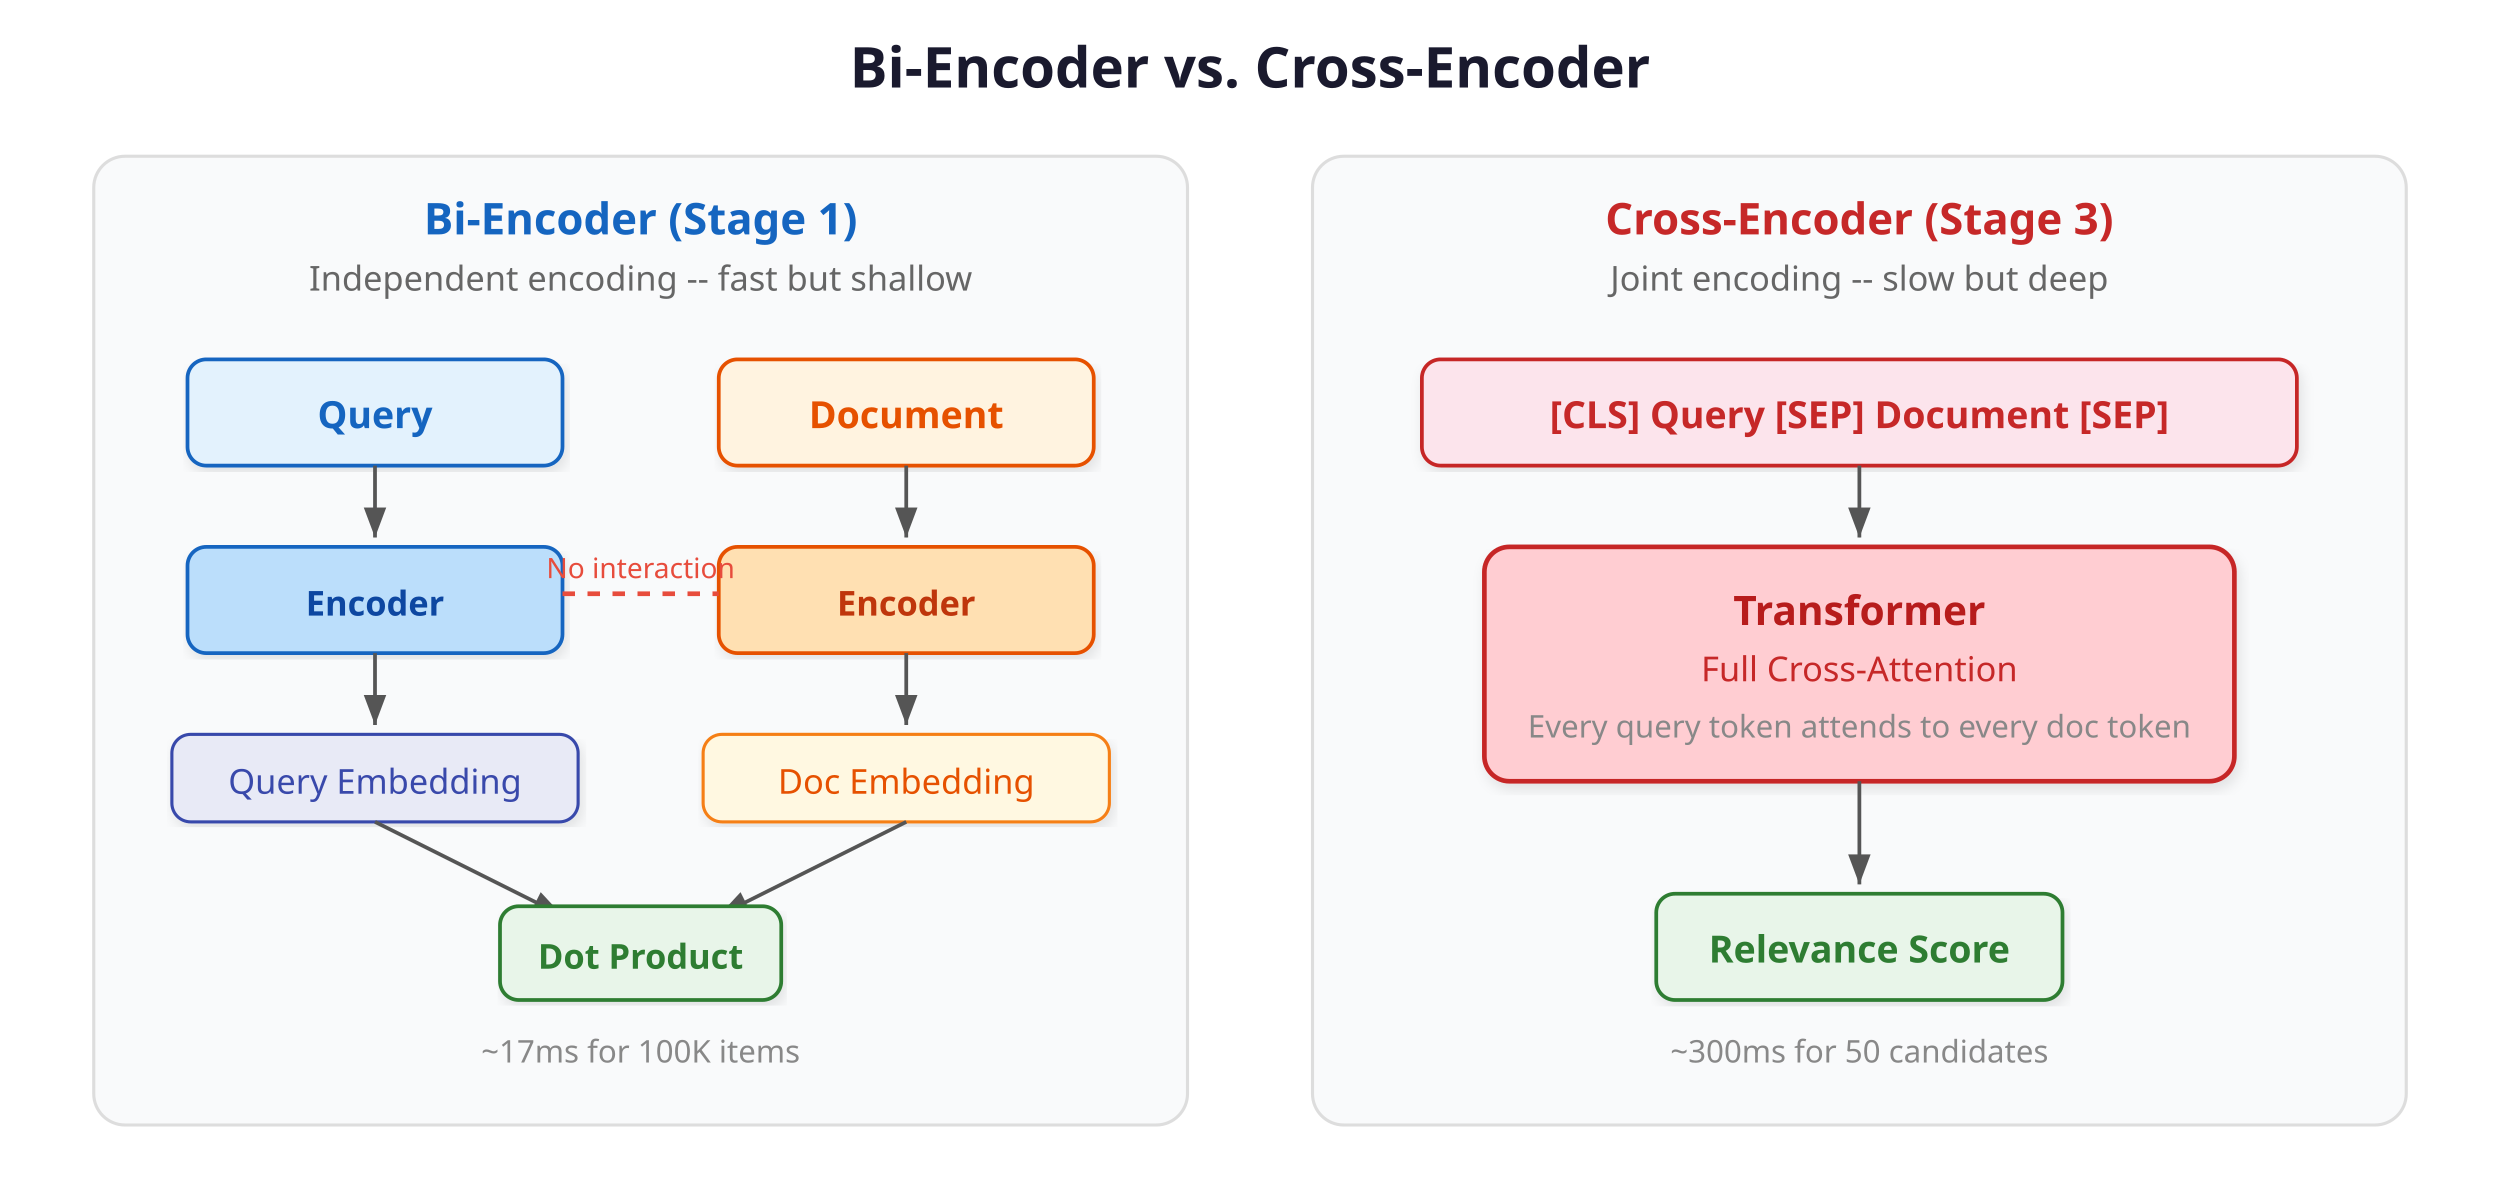
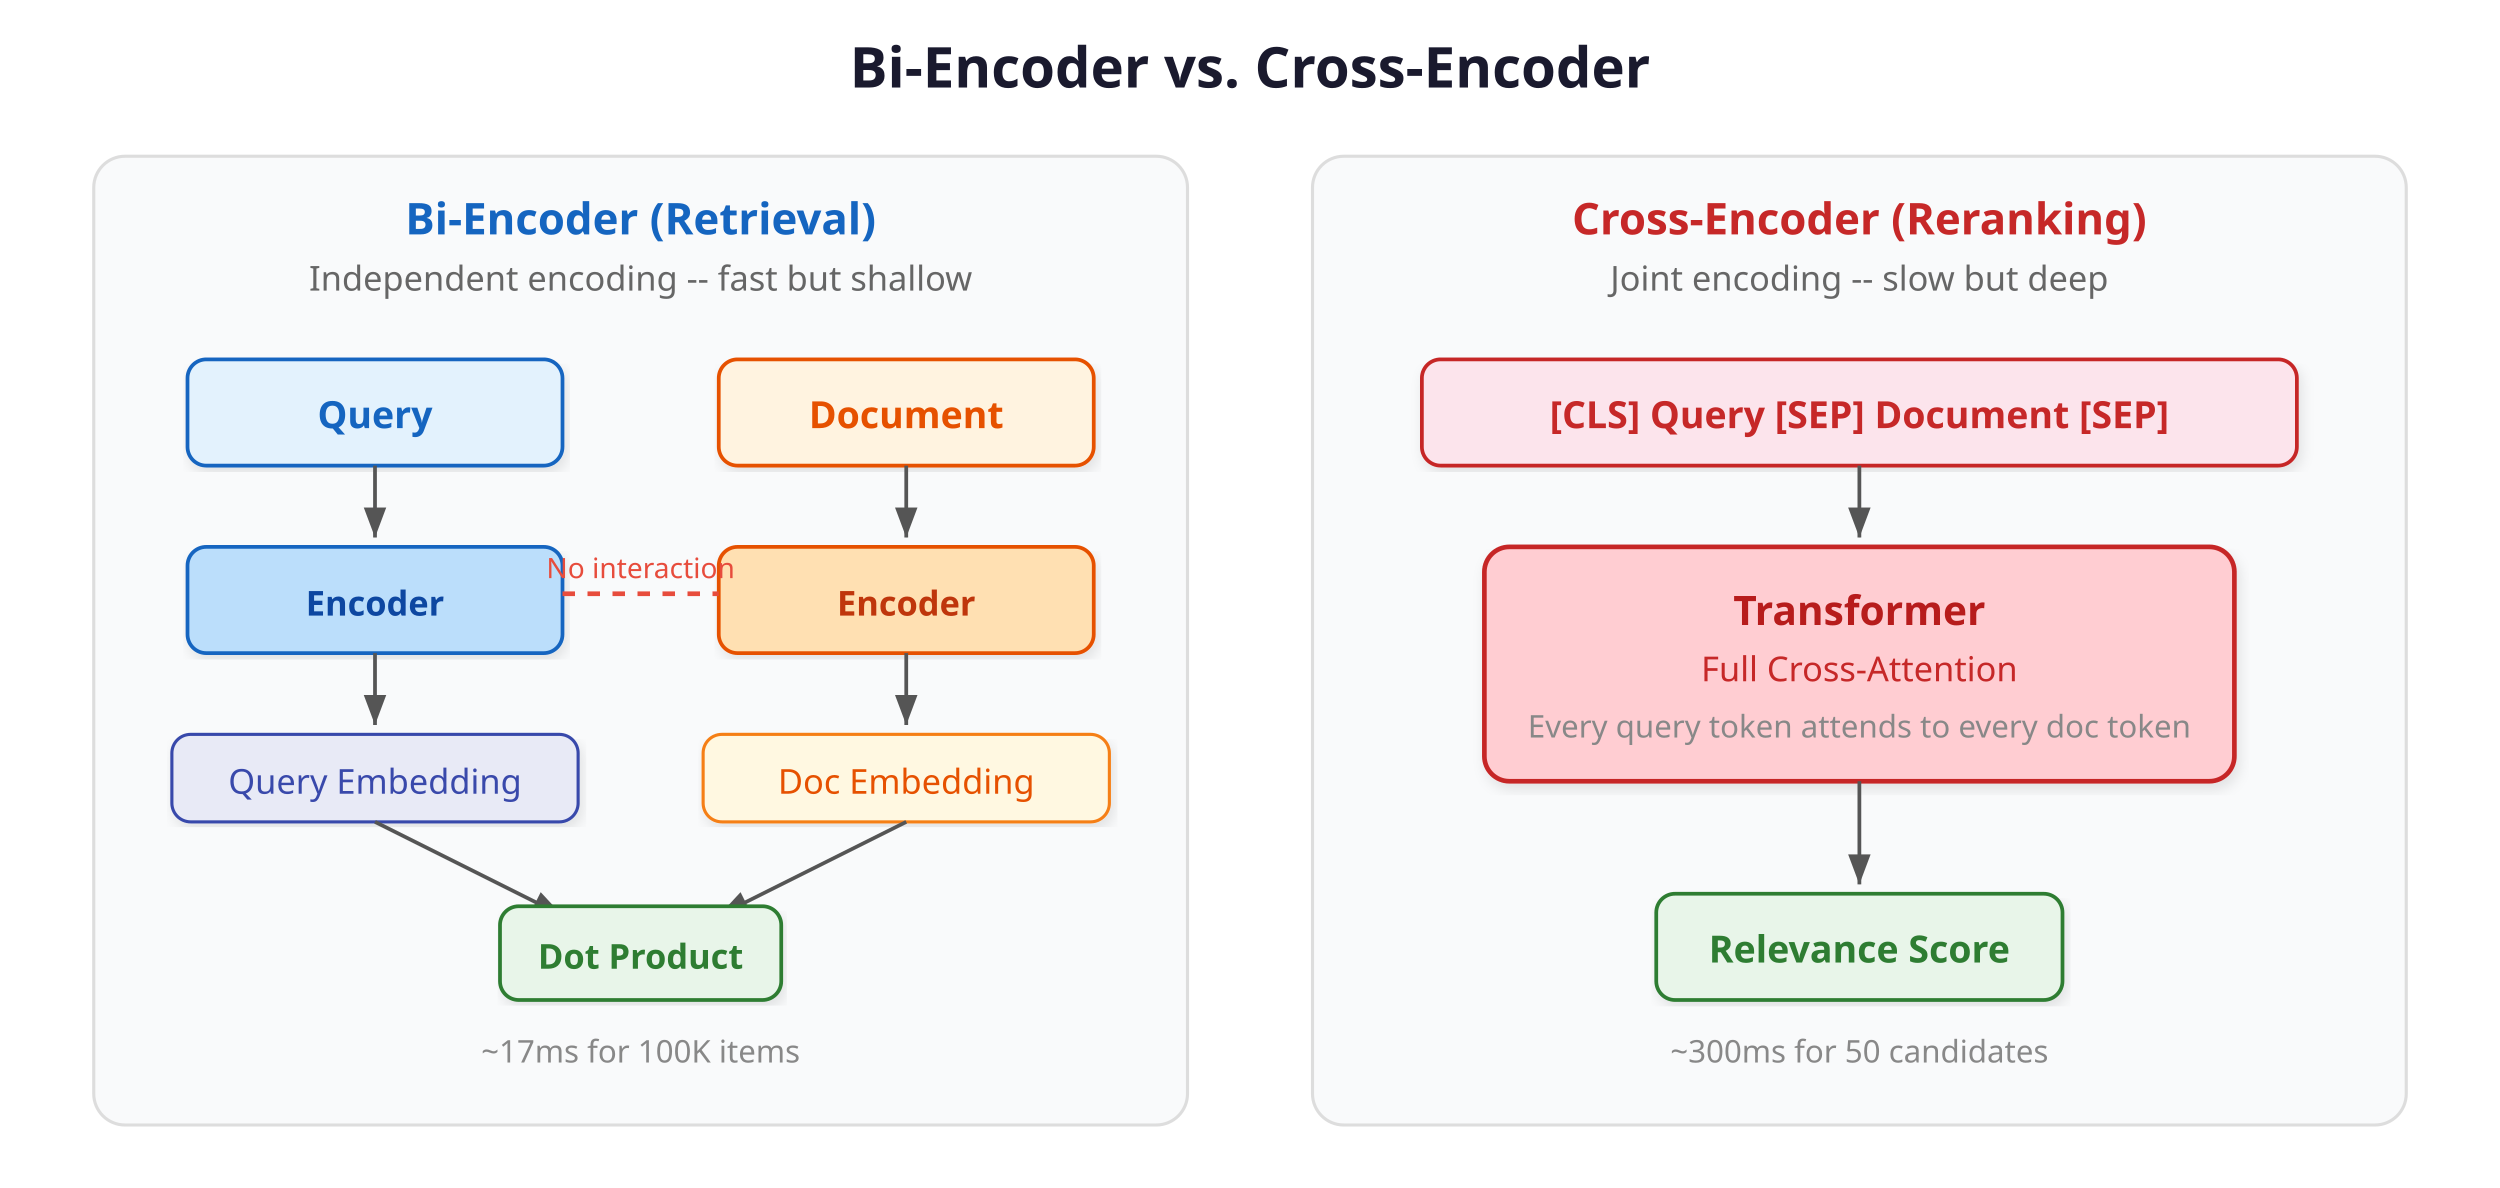
<svg xmlns="http://www.w3.org/2000/svg" viewBox="0 0 800 380" font-family="'Segoe UI', system-ui, -apple-system, sans-serif">
  <defs>
    <marker id="arrowBvC" markerWidth="8" markerHeight="6" refX="8" refY="3" orient="auto">
      <path d="M0,0 L8,3 L0,6 Z" fill="#555" />
    </marker>
    <filter id="shadowBvC" x="-2%" y="-2%" width="104%" height="108%">
      <feDropShadow dx="1" dy="2" stdDeviation="2" flood-opacity="0.1" />
    </filter>
  </defs>
  <text x="400" y="28" text-anchor="middle" font-size="18" font-weight="700" fill="#1a1a2e">Bi-Encoder vs. Cross-Encoder</text>
  <rect x="30" y="50" width="350" height="310" rx="10" fill="#f9fafb" stroke="#ddd" stroke-width="1" />
-   <text x="205" y="75" text-anchor="middle" font-size="14" font-weight="700" fill="#1565c0">Bi-Encoder (Stage 1)</text>
+   <text x="205" y="75" text-anchor="middle" font-size="14" font-weight="700" fill="#1565c0">Bi-Encoder (Retrieval)</text>
  <text x="205" y="93" text-anchor="middle" font-size="11" fill="#666">Independent encoding -- fast but shallow</text>
  <rect x="60" y="115" width="120" height="34" rx="6" fill="#e3f2fd" stroke="#1565c0" stroke-width="1.2" filter="url(#shadowBvC)" />
  <text x="120" y="137" text-anchor="middle" font-size="12" font-weight="600" fill="#1565c0">Query</text>
  <line x1="120" y1="149" x2="120" y2="172" stroke="#555" stroke-width="1.2" marker-end="url(#arrowBvC)" />
  <rect x="60" y="175" width="120" height="34" rx="6" fill="#bbdefb" stroke="#1565c0" stroke-width="1.2" filter="url(#shadowBvC)" />
  <text x="120" y="197" text-anchor="middle" font-size="11" font-weight="600" fill="#0d47a1">Encoder</text>
  <line x1="120" y1="209" x2="120" y2="232" stroke="#555" stroke-width="1.2" marker-end="url(#arrowBvC)" />
  <rect x="55" y="235" width="130" height="28" rx="6" fill="#e8eaf6" stroke="#3949ab" stroke-width="1" filter="url(#shadowBvC)" />
  <text x="120" y="254" text-anchor="middle" font-size="11" fill="#3949ab">Query Embedding</text>
  <rect x="230" y="115" width="120" height="34" rx="6" fill="#fff3e0" stroke="#e65100" stroke-width="1.2" filter="url(#shadowBvC)" />
  <text x="290" y="137" text-anchor="middle" font-size="12" font-weight="600" fill="#e65100">Document</text>
  <line x1="290" y1="149" x2="290" y2="172" stroke="#555" stroke-width="1.2" marker-end="url(#arrowBvC)" />
  <rect x="230" y="175" width="120" height="34" rx="6" fill="#ffe0b2" stroke="#e65100" stroke-width="1.2" filter="url(#shadowBvC)" />
  <text x="290" y="197" text-anchor="middle" font-size="11" font-weight="600" fill="#bf360c">Encoder</text>
  <line x1="290" y1="209" x2="290" y2="232" stroke="#555" stroke-width="1.2" marker-end="url(#arrowBvC)" />
  <rect x="225" y="235" width="130" height="28" rx="6" fill="#fff8e1" stroke="#f57f17" stroke-width="1" filter="url(#shadowBvC)" />
  <text x="290" y="254" text-anchor="middle" font-size="11" fill="#e65100">Doc Embedding</text>
  <line x1="120" y1="263" x2="180" y2="293" stroke="#555" stroke-width="1.2" marker-end="url(#arrowBvC)" />
  <line x1="290" y1="263" x2="230" y2="293" stroke="#555" stroke-width="1.2" marker-end="url(#arrowBvC)" />
  <rect x="160" y="290" width="90" height="30" rx="6" fill="#e8f5e9" stroke="#2e7d32" stroke-width="1.2" filter="url(#shadowBvC)" />
  <text x="205" y="310" text-anchor="middle" font-size="11" font-weight="600" fill="#2e7d32">Dot Product</text>
  <text x="205" y="340" text-anchor="middle" font-size="10" fill="#888">~17ms for 100K items</text>
  <line x1="180" y1="190" x2="230" y2="190" stroke="#e74c3c" stroke-width="1.5" stroke-dasharray="4" />
  <text x="205" y="185" text-anchor="middle" font-size="9" fill="#e74c3c">No interaction</text>
  <rect x="420" y="50" width="350" height="310" rx="10" fill="#f9fafb" stroke="#ddd" stroke-width="1" />
-   <text x="595" y="75" text-anchor="middle" font-size="14" font-weight="700" fill="#c62828">Cross-Encoder (Stage 3)</text>
+   <text x="595" y="75" text-anchor="middle" font-size="14" font-weight="700" fill="#c62828">Cross-Encoder (Reranking)</text>
  <text x="595" y="93" text-anchor="middle" font-size="11" fill="#666">Joint encoding -- slow but deep</text>
  <rect x="455" y="115" width="280" height="34" rx="6" fill="#fce4ec" stroke="#c62828" stroke-width="1.2" filter="url(#shadowBvC)" />
  <text x="595" y="137" text-anchor="middle" font-size="12" font-weight="600" fill="#c62828">[CLS] Query [SEP] Document [SEP]</text>
  <line x1="595" y1="149" x2="595" y2="172" stroke="#555" stroke-width="1.2" marker-end="url(#arrowBvC)" />
  <rect x="475" y="175" width="240" height="75" rx="8" fill="#ffcdd2" stroke="#c62828" stroke-width="1.5" filter="url(#shadowBvC)" />
  <text x="595" y="200" text-anchor="middle" font-size="13" font-weight="700" fill="#b71c1c">Transformer</text>
  <text x="595" y="218" text-anchor="middle" font-size="11" fill="#c62828">Full Cross-Attention</text>
  <text x="595" y="236" text-anchor="middle" font-size="10" fill="#888">Every query token attends to every doc token</text>
  <line x1="595" y1="250" x2="595" y2="283" stroke="#555" stroke-width="1.2" marker-end="url(#arrowBvC)" />
  <rect x="530" y="286" width="130" height="34" rx="6" fill="#e8f5e9" stroke="#2e7d32" stroke-width="1.2" filter="url(#shadowBvC)" />
  <text x="595" y="308" text-anchor="middle" font-size="12" font-weight="600" fill="#2e7d32">Relevance Score</text>
  <text x="595" y="340" text-anchor="middle" font-size="10" fill="#888">~300ms for 50 candidates</text>
</svg>
